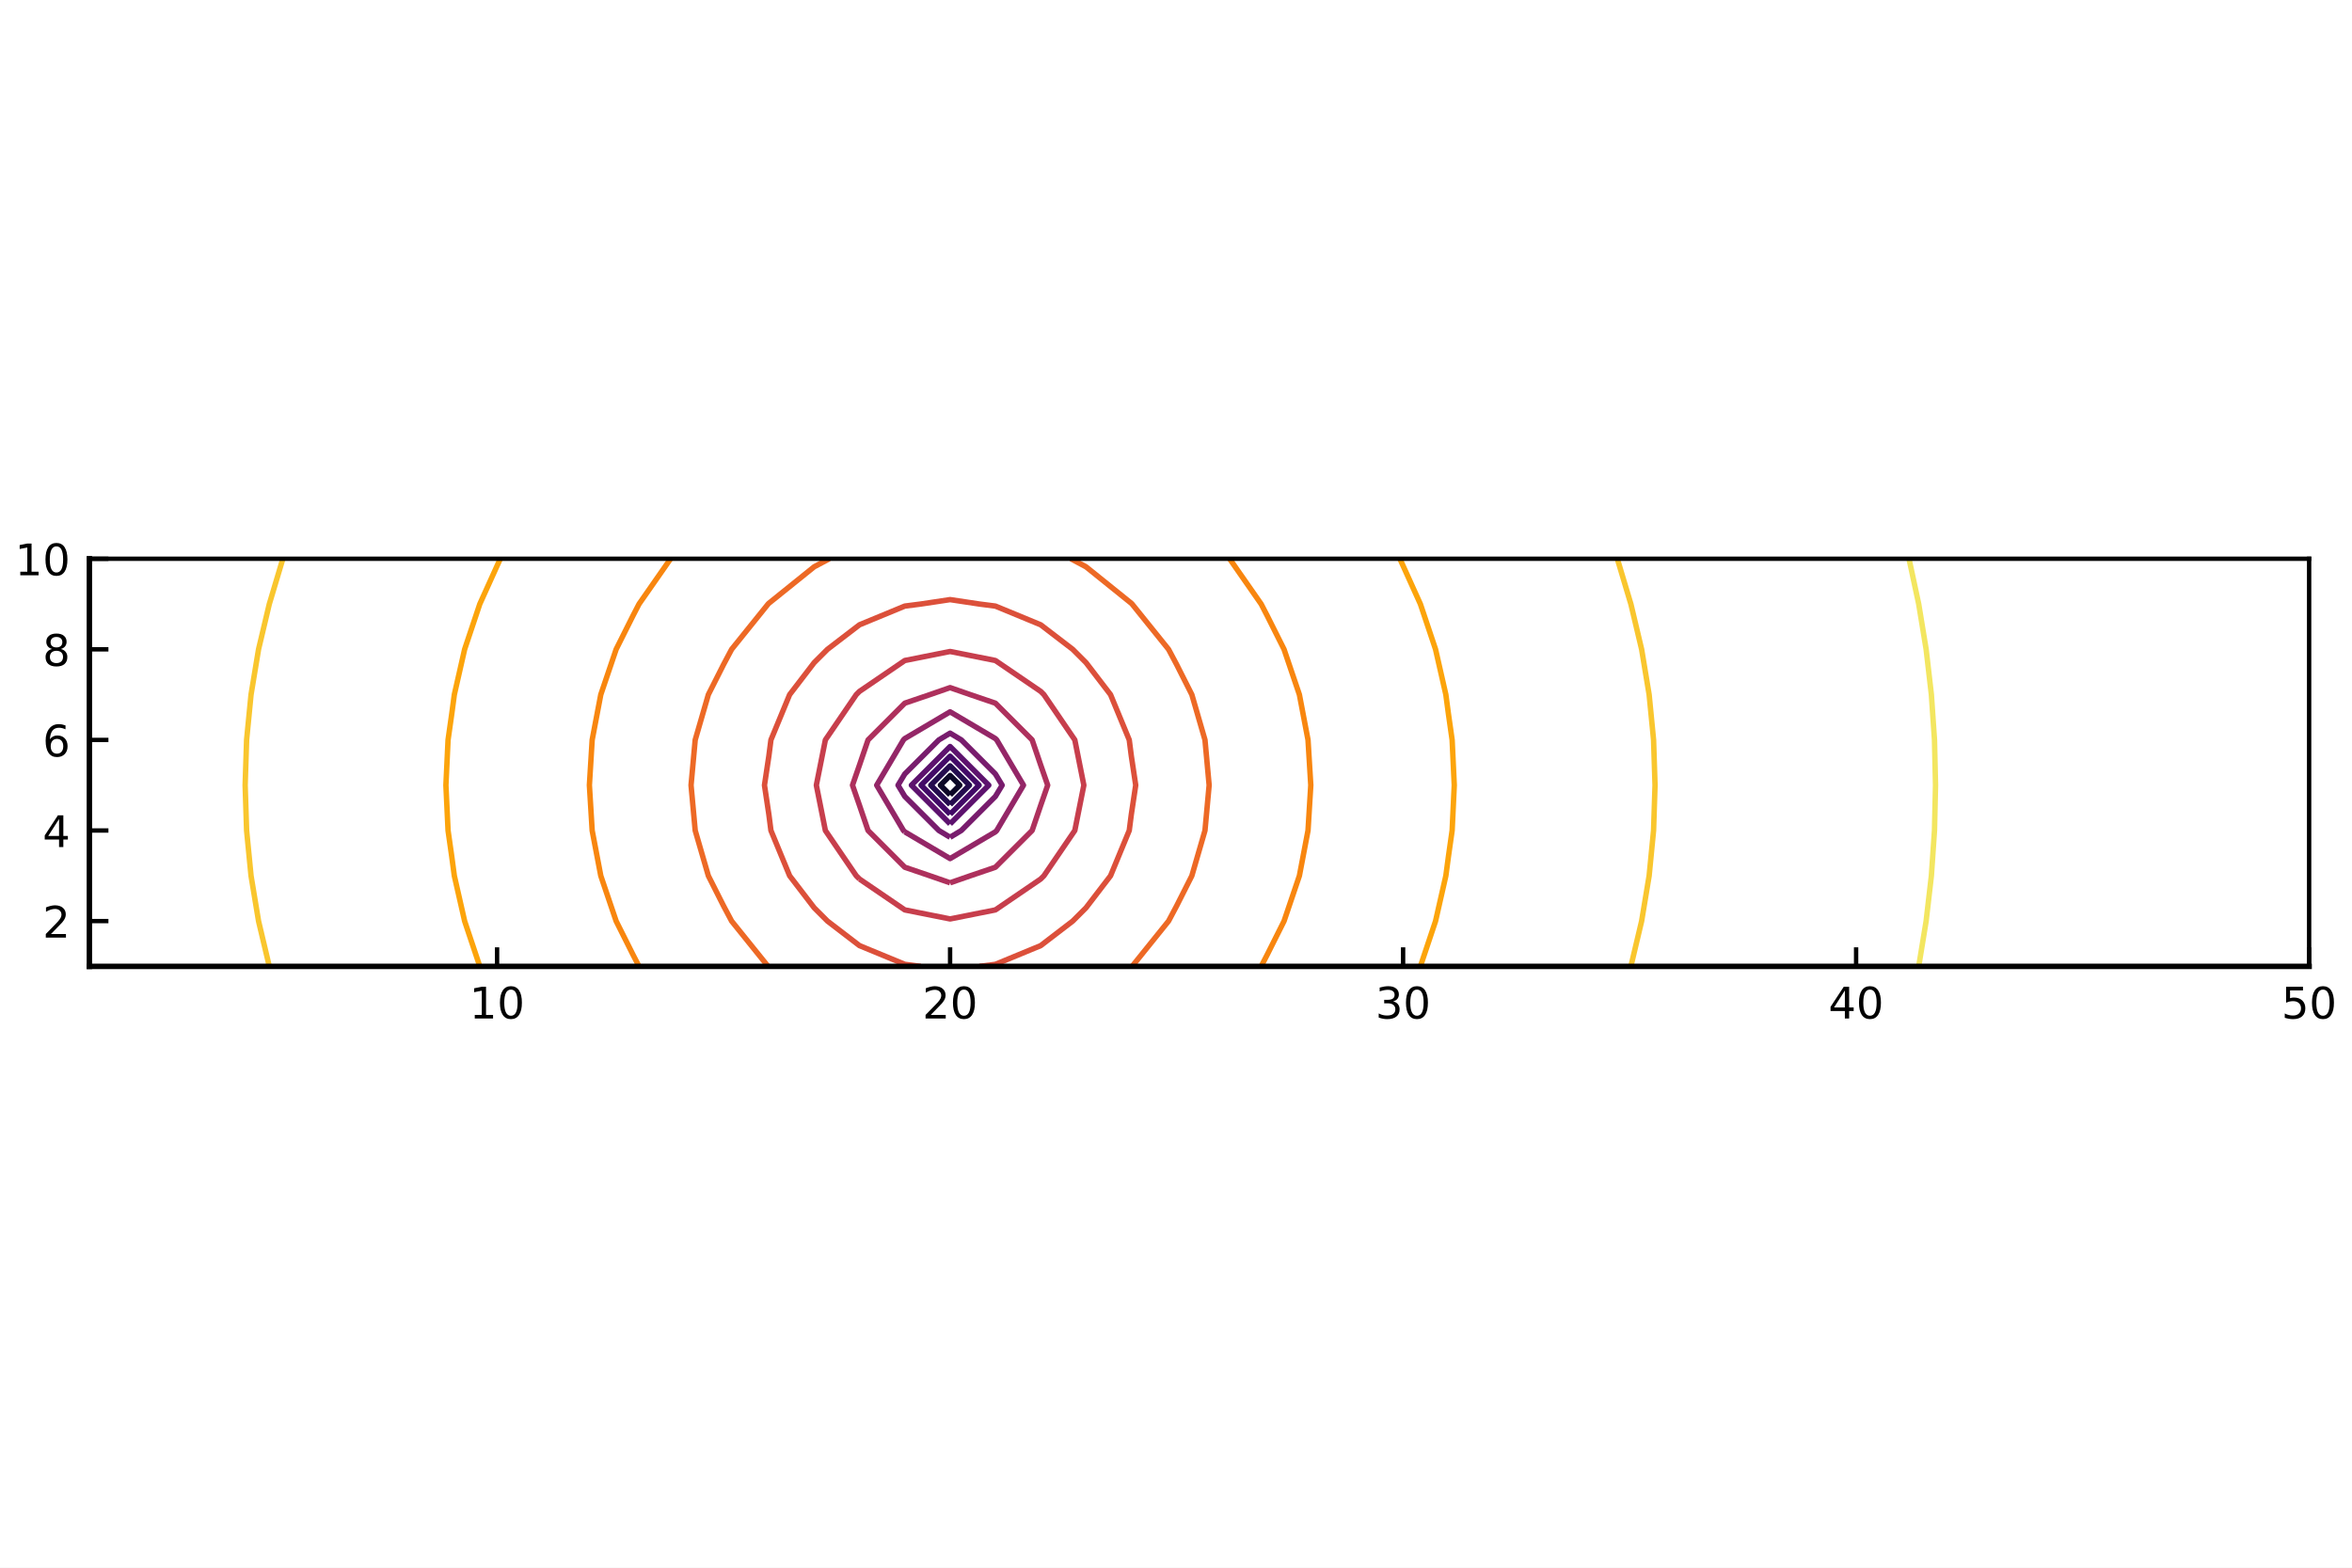
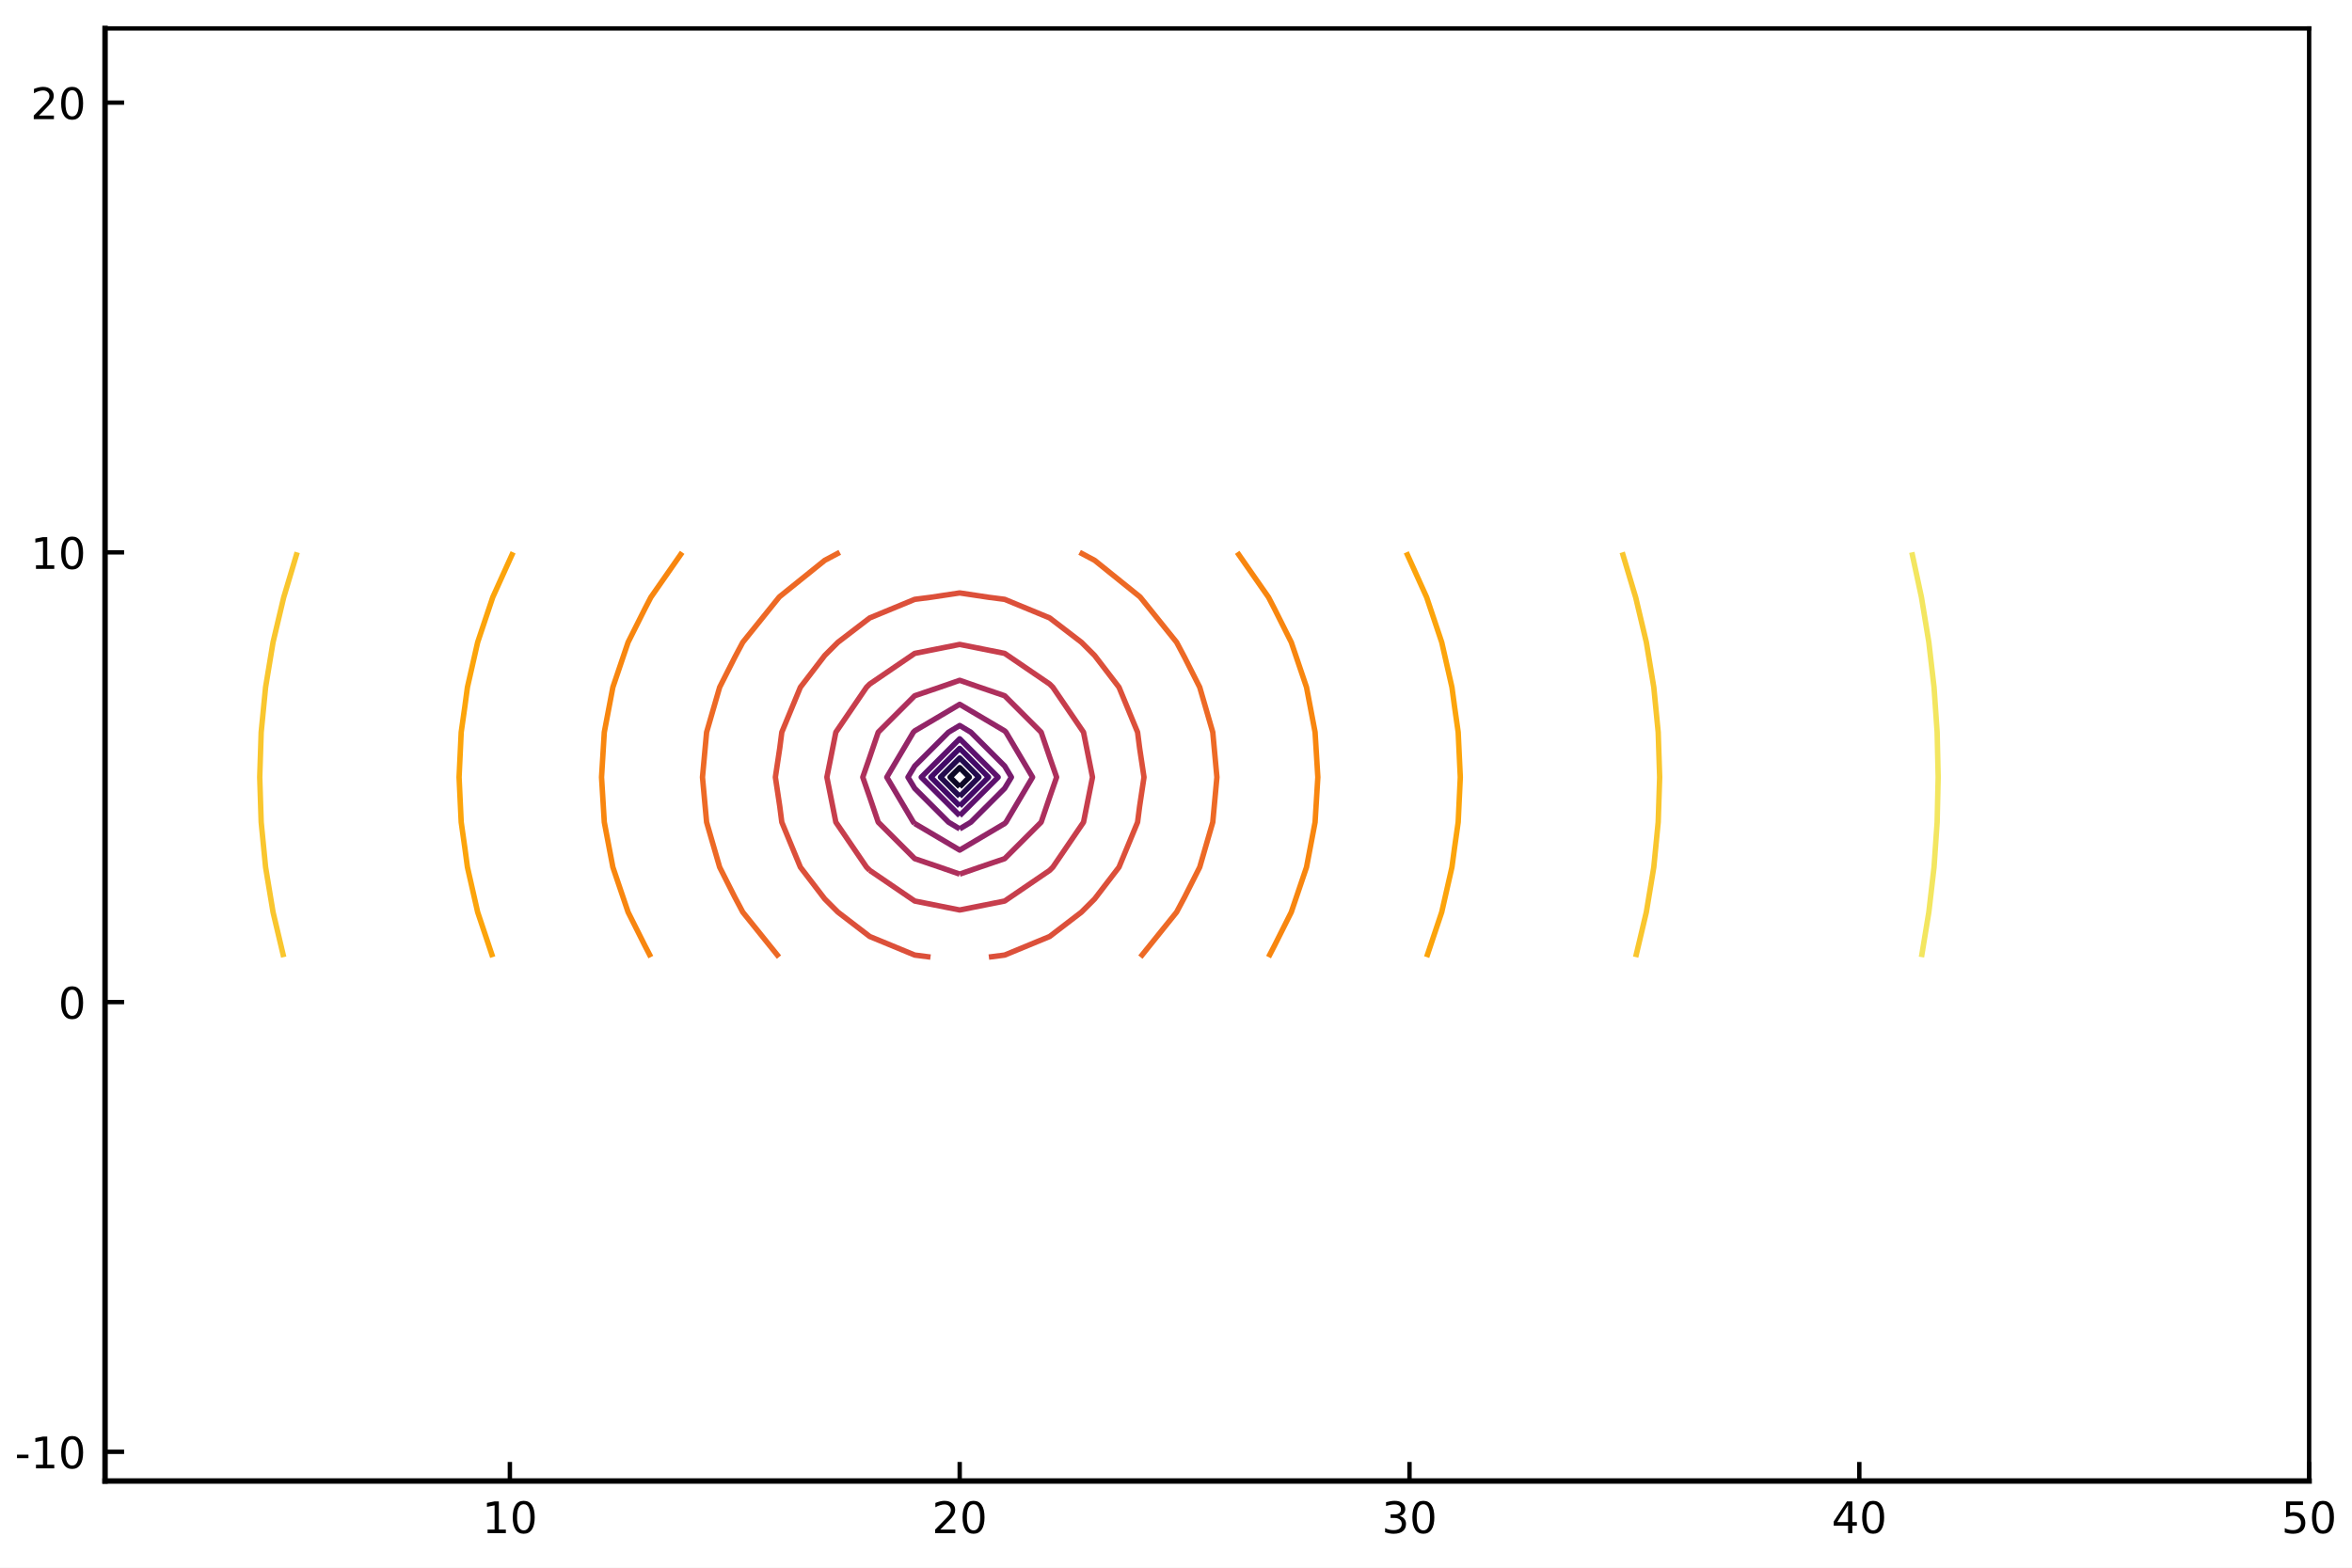
<svg xmlns="http://www.w3.org/2000/svg" xmlns:xlink="http://www.w3.org/1999/xlink" height="288pt" version="1.1" viewBox="0 0 432 288" width="432pt">
  <defs>
    <style type="text/css">
*{stroke-linecap:butt;stroke-linejoin:round;white-space:pre;}
  </style>
  </defs>
  <g id="figure_1">
    <g id="patch_1">
      <path d="M 0 288  L 432 288  L 432 0  L 0 0  z " style="fill:#ffffff;" />
    </g>
    <g id="axes_1">
      <g id="patch_2">
-         <path d="M 16.415 177.533  L 424.125 177.533  L 424.125 102.647  L 16.415 102.647  z " style="fill:#ffffff;" />
+         <path d="M 19.295 272.076  L 424.125 272.076  L 424.125 5.224  L 19.295 5.224  z " style="fill:#ffffff;" />
      </g>
      <g id="LineCollection_1">
-         <path clip-path="url(#p2887b51438)" d="M 174.507 144.25  " style="fill:none;stroke:#000004;" />
+         <path clip-path="url(#p560023a1a1)" d="M 176.27 142.781  " style="fill:none;stroke:#000004;" />
      </g>
      <g id="LineCollection_2">
-         <path clip-path="url(#p2887b51438)" d="M 174.507 146.027  L 172.73 144.25  L 174.507 142.473  L 176.283 144.25  L 174.507 146.027  " style="fill:none;stroke:#0d0827;" />
+         <path clip-path="url(#p560023a1a1)" d="M 176.27 144.545  L 174.505 142.781  L 176.27 141.017  L 178.034 142.781  L 176.27 144.545  " style="fill:none;stroke:#0d0827;" />
      </g>
      <g id="LineCollection_3">
-         <path clip-path="url(#p2887b51438)" d="M 174.507 147.804  L 170.953 144.25  L 174.507 140.696  L 178.06 144.25  L 174.507 147.804  " style="fill:none;stroke:#240c4e;" />
+         <path clip-path="url(#p560023a1a1)" d="M 176.27 146.31  L 172.741 142.781  L 176.27 139.252  L 179.799 142.781  L 176.27 146.31  " style="fill:none;stroke:#240c4e;" />
      </g>
      <g id="LineCollection_4">
-         <path clip-path="url(#p2887b51438)" d="M 174.507 149.581  L 169.176 144.25  L 174.507 138.92  L 179.837 144.25  L 174.507 149.581  " style="fill:none;stroke:#420a67;" />
+         <path clip-path="url(#p560023a1a1)" d="M 176.27 148.074  L 170.977 142.781  L 176.27 137.488  L 181.563 142.781  L 176.27 148.074  " style="fill:none;stroke:#420a67;" />
      </g>
      <g id="LineCollection_5">
-         <path clip-path="url(#p2887b51438)" d="M 174.507 151.358  L 167.399 144.25  L 174.507 137.143  L 181.614 144.25  L 174.507 151.358  " style="fill:none;stroke:#5d126e;" />
+         <path clip-path="url(#p560023a1a1)" d="M 176.27 149.838  L 169.212 142.781  L 176.27 135.724  L 183.327 142.781  L 176.27 149.838  " style="fill:none;stroke:#5d126e;" />
      </g>
      <g id="LineCollection_6">
-         <path clip-path="url(#p2887b51438)" d="M 174.507 153.814  L 172.443 152.571  L 166.186 146.314  L 164.943 144.25  L 166.186 142.187  L 172.443 135.93  L 174.507 134.686  L 176.57 135.93  L 182.827 142.187  L 184.071 144.25  L 182.827 146.314  L 176.57 152.571  L 174.507 153.814  " style="fill:none;stroke:#781c6d;" />
+         <path clip-path="url(#p560023a1a1)" d="M 176.27 152.277  L 174.221 151.043  L 168.008 144.83  L 166.773 142.781  L 168.008 140.732  L 174.221 134.519  L 176.27 133.284  L 178.319 134.519  L 184.532 140.732  L 185.766 142.781  L 184.532 144.83  L 178.319 151.043  L 176.27 152.277  " style="fill:none;stroke:#781c6d;" />
      </g>
      <g id="LineCollection_7">
-         <path clip-path="url(#p2887b51438)" d="M 166.186 152.817  L 165.94 152.571  L 161.024 144.25  L 165.94 135.93  L 166.186 135.683  L 174.507 130.768  L 182.827 135.683  L 183.073 135.93  L 187.989 144.25  L 183.073 152.571  L 182.827 152.817  L 174.507 157.732  L 166.186 152.817  " style="fill:none;stroke:#942667;" />
+         <path clip-path="url(#p560023a1a1)" d="M 168.008 151.287  L 167.763 151.043  L 162.883 142.781  L 167.763 134.519  L 168.008 134.275  L 176.27 129.394  L 184.532 134.275  L 184.776 134.519  L 189.657 142.781  L 184.776 151.043  L 184.532 151.287  L 176.27 156.168  L 168.008 151.287  " style="fill:none;stroke:#942667;" />
      </g>
      <g id="LineCollection_8">
-         <path clip-path="url(#p2887b51438)" d="M 174.507 162.178  L 170.804 160.892  L 166.186 159.32  L 159.437 152.571  L 157.865 147.953  L 156.579 144.25  L 157.865 140.548  L 159.437 135.93  L 166.186 129.18  L 170.804 127.609  L 174.507 126.323  L 178.209 127.609  L 182.827 129.18  L 189.577 135.93  L 191.148 140.548  L 192.434 144.25  L 191.148 147.953  L 189.577 152.571  L 182.827 159.32  L 178.209 160.892  L 174.507 162.178  " style="fill:none;stroke:#ae305c;" />
+         <path clip-path="url(#p560023a1a1)" d="M 176.27 160.582  L 172.594 159.305  L 168.008 157.745  L 161.306 151.043  L 159.746 146.457  L 158.469 142.781  L 159.746 139.105  L 161.306 134.519  L 168.008 127.817  L 172.594 126.257  L 176.27 124.98  L 179.946 126.257  L 184.532 127.817  L 191.233 134.519  L 192.794 139.105  L 194.07 142.781  L 192.794 146.457  L 191.233 151.043  L 184.532 157.745  L 179.946 159.305  L 176.27 160.582  " style="fill:none;stroke:#ae305c;" />
      </g>
      <g id="LineCollection_9">
-         <path clip-path="url(#p2887b51438)" d="M 157.865 161.485  L 157.272 160.892  L 151.598 152.571  L 149.939 144.25  L 151.598 135.93  L 157.272 127.609  L 157.865 127.015  L 166.186 121.342  L 174.507 119.683  L 182.827 121.342  L 191.148 127.015  L 191.741 127.609  L 197.415 135.93  L 199.074 144.25  L 197.415 152.571  L 191.741 160.892  L 191.148 161.485  L 182.827 167.159  L 174.507 168.818  L 166.186 167.159  L 157.865 161.485  " style="fill:none;stroke:#c73e4c;" />
+         <path clip-path="url(#p560023a1a1)" d="M 159.746 159.894  L 159.157 159.305  L 153.523 151.043  L 151.876 142.781  L 153.523 134.519  L 159.157 126.257  L 159.746 125.668  L 168.008 120.034  L 176.27 118.387  L 184.532 120.034  L 192.794 125.668  L 193.383 126.257  L 199.016 134.519  L 200.664 142.781  L 199.016 151.043  L 193.383 159.305  L 192.794 159.894  L 184.532 165.528  L 176.27 167.175  L 168.008 165.528  L 159.746 159.894  " style="fill:none;stroke:#c73e4c;" />
      </g>
      <g id="LineCollection_10">
-         <path clip-path="url(#p2887b51438)" d="M 169.109 177.533  L 166.186 177.157  L 157.865 173.721  L 151.982 169.212  L 149.545 166.775  L 145.036 160.892  L 141.6 152.571  L 141.224 149.648  L 140.412 144.25  L 141.224 138.853  L 141.6 135.93  L 145.036 127.609  L 149.545 121.726  L 151.982 119.288  L 157.865 114.78  L 166.186 111.344  L 169.109 110.968  L 174.507 110.156  L 179.904 110.968  L 182.827 111.344  L 191.148 114.78  L 197.031 119.288  L 199.468 121.726  L 203.977 127.609  L 207.413 135.93  L 207.789 138.853  L 208.601 144.25  L 207.789 149.648  L 207.413 152.571  L 203.977 160.892  L 199.468 166.775  L 197.031 169.212  L 191.148 173.721  L 182.827 177.157  L 179.904 177.533  " style="fill:none;stroke:#dc503a;" />
+         <path clip-path="url(#p560023a1a1)" d="M 170.91 175.828  L 168.008 175.455  L 159.746 172.043  L 153.904 167.566  L 151.484 165.146  L 147.007 159.305  L 143.596 151.043  L 143.222 148.141  L 142.416 142.781  L 143.222 137.421  L 143.596 134.519  L 147.007 126.257  L 151.484 120.415  L 153.904 117.995  L 159.746 113.518  L 168.008 110.107  L 170.91 109.734  L 176.27 108.927  L 181.629 109.734  L 184.532 110.107  L 192.794 113.518  L 198.635 117.995  L 201.055 120.415  L 205.532 126.257  L 208.944 134.519  L 209.317 137.421  L 210.123 142.781  L 209.317 148.141  L 208.944 151.043  L 205.532 159.305  L 201.055 165.146  L 198.635 167.566  L 192.794 172.043  L 184.532 175.455  L 181.629 175.828  " style="fill:none;stroke:#dc503a;" />
      </g>
      <g id="LineCollection_11">
-         <path clip-path="url(#p2887b51438)" d="M 141.08 177.533  L 134.38 169.212  L 132.903 166.434  L 130.104 160.892  L 127.69 152.571  L 126.927 144.25  L 127.69 135.93  L 130.104 127.609  L 132.903 122.067  L 134.38 119.288  L 141.08 110.968  L 141.224 110.824  L 149.545 104.124  L 152.323 102.647  " style="fill:none;stroke:#ed6925;" />
-         <path clip-path="url(#p2887b51438)" d="M 196.69 102.647  L 199.468 104.124  L 207.789 110.824  L 207.933 110.968  L 214.633 119.288  L 216.11 122.067  L 218.91 127.609  L 221.323 135.93  L 222.087 144.25  L 221.323 152.571  L 218.91 160.892  L 216.11 166.434  L 214.633 169.212  L 207.933 177.533  " style="fill:none;stroke:#ed6925;" />
+         <path clip-path="url(#p560023a1a1)" d="M 143.08 175.828  L 136.427 167.566  L 134.961 164.808  L 132.18 159.305  L 129.784 151.043  L 129.026 142.781  L 129.784 134.519  L 132.18 126.257  L 134.961 120.754  L 136.427 117.995  L 143.08 109.734  L 143.222 109.591  L 151.484 102.938  L 154.243 101.472  " style="fill:none;stroke:#ed6925;" />
+         <path clip-path="url(#p560023a1a1)" d="M 198.297 101.472  L 201.055 102.938  L 209.317 109.591  L 209.46 109.734  L 216.113 117.995  L 217.579 120.754  L 220.359 126.257  L 222.755 134.519  L 223.514 142.781  L 222.755 151.043  L 220.359 159.305  L 217.579 164.808  L 216.113 167.566  L 209.46 175.828  " style="fill:none;stroke:#ed6925;" />
      </g>
      <g id="LineCollection_12">
-         <path clip-path="url(#p2887b51438)" d="M 117.372 177.533  L 116.262 175.39  L 113.167 169.212  L 110.349 160.892  L 108.765 152.571  L 108.256 144.25  L 108.765 135.93  L 110.349 127.609  L 113.167 119.288  L 116.262 113.111  L 117.372 110.968  L 123.172 102.647  " style="fill:none;stroke:#f8860f;" />
-         <path clip-path="url(#p2887b51438)" d="M 225.841 102.647  L 231.641 110.968  L 232.751 113.111  L 235.846 119.288  L 238.664 127.609  L 240.248 135.93  L 240.757 144.25  L 240.248 152.571  L 238.664 160.892  L 235.846 169.212  L 232.751 175.39  L 231.641 177.533  " style="fill:none;stroke:#f8860f;" />
+         <path clip-path="url(#p560023a1a1)" d="M 119.539 175.828  L 118.437 173.7  L 115.363 167.566  L 112.565 159.305  L 110.993 151.043  L 110.488 142.781  L 110.993 134.519  L 112.565 126.257  L 115.363 117.995  L 118.437 111.862  L 119.539 109.734  L 125.298 101.472  " style="fill:none;stroke:#f8860f;" />
+         <path clip-path="url(#p560023a1a1)" d="M 227.241 101.472  L 233.001 109.734  L 234.103 111.862  L 237.176 117.995  L 239.974 126.257  L 241.547 134.519  L 242.052 142.781  L 241.547 151.043  L 239.974 159.305  L 237.176 167.566  L 234.103 173.7  L 233.001 175.828  " style="fill:none;stroke:#f8860f;" />
      </g>
      <g id="LineCollection_13">
-         <path clip-path="url(#p2887b51438)" d="M 88.126 177.533  L 85.34 169.212  L 83.448 160.892  L 82.98 157.386  L 82.295 152.571  L 81.902 144.25  L 82.295 135.93  L 82.98 131.115  L 83.448 127.609  L 85.34 119.288  L 88.126 110.968  L 91.3 103.948  L 91.895 102.647  " style="fill:none;stroke:#fca40b;" />
-         <path clip-path="url(#p2887b51438)" d="M 257.118 102.647  L 257.713 103.948  L 260.887 110.968  L 263.673 119.288  L 265.565 127.609  L 266.033 131.115  L 266.718 135.93  L 267.111 144.25  L 266.718 152.571  L 266.033 157.386  L 265.565 160.892  L 263.673 169.212  L 260.887 177.533  " style="fill:none;stroke:#fca40b;" />
+         <path clip-path="url(#p560023a1a1)" d="M 90.5 175.828  L 87.733 167.566  L 85.854 159.305  L 85.389 155.824  L 84.71 151.043  L 84.32 142.781  L 84.71 134.519  L 85.389 129.738  L 85.854 126.257  L 87.733 117.995  L 90.5 109.734  L 93.651 102.764  L 94.241 101.472  " style="fill:none;stroke:#fca40b;" />
+         <path clip-path="url(#p560023a1a1)" d="M 258.298 101.472  L 258.888 102.764  L 262.04 109.734  L 264.807 117.995  L 266.685 126.257  L 267.15 129.738  L 267.83 134.519  L 268.22 142.781  L 267.83 151.043  L 267.15 155.824  L 266.685 159.305  L 264.807 167.566  L 262.04 175.828  " style="fill:none;stroke:#fca40b;" />
      </g>
      <g id="LineCollection_14">
-         <path clip-path="url(#p2887b51438)" d="M 49.463 177.533  L 47.489 169.212  L 46.11 160.892  L 45.296 152.571  L 45.027 144.25  L 45.296 135.93  L 46.11 127.609  L 47.489 119.288  L 49.463 110.968  L 49.697 110.2  L 51.954 102.647  " style="fill:none;stroke:#f9c62e;" />
-         <path clip-path="url(#p2887b51438)" d="M 297.059 102.647  L 299.316 110.2  L 299.55 110.968  L 301.524 119.288  L 302.903 127.609  L 303.717 135.93  L 303.986 144.25  L 303.717 152.571  L 302.903 160.892  L 301.524 169.212  L 299.55 177.533  " style="fill:none;stroke:#f9c62e;" />
+         <path clip-path="url(#p560023a1a1)" d="M 52.11 175.828  L 50.149 167.566  L 48.781 159.305  L 47.972 151.043  L 47.705 142.781  L 47.972 134.519  L 48.781 126.257  L 50.149 117.995  L 52.11 109.734  L 52.342 108.971  L 54.583 101.472  " style="fill:none;stroke:#f9c62e;" />
+         <path clip-path="url(#p560023a1a1)" d="M 297.957 101.472  L 300.198 108.971  L 300.43 109.734  L 302.39 117.995  L 303.759 126.257  L 304.567 134.519  L 304.835 142.781  L 304.567 151.043  L 303.759 159.305  L 302.39 167.566  L 300.43 175.828  " style="fill:none;stroke:#f9c62e;" />
      </g>
      <g id="LineCollection_15">
-         <path clip-path="url(#p2887b51438)" d="M 350.633 102.647  L 352.416 110.968  L 353.78 119.288  L 354.743 127.609  L 355.315 135.93  L 355.505 144.25  L 355.315 152.571  L 354.743 160.892  L 353.78 169.212  L 352.416 177.533  " style="fill:none;stroke:#f3e660;" />
+         <path clip-path="url(#p560023a1a1)" d="M 351.152 101.472  L 352.923 109.734  L 354.277 117.995  L 355.233 126.257  L 355.801 134.519  L 355.99 142.781  L 355.801 151.043  L 355.233 159.305  L 354.277 167.566  L 352.923 175.828  " style="fill:none;stroke:#f3e660;" />
      </g>
      <g id="LineCollection_16" />
      <g id="matplotlib.axis_1">
        <g id="xtick_1">
          <g id="line2d_1">
            <defs>
-               <path d="M 0 0  L 0 -3.5  " id="mdb8975a2d5" style="stroke:#000000;stroke-width:0.8;" />
-             </defs>
-             <g>
-               <use style="stroke:#000000;stroke-width:0.8;" x="91.3" xlink:href="#mdb8975a2d5" y="177.533" />
+               <path d="M 0 0  L 0 -3.5  " id="mc936f89b96" style="stroke:#000000;stroke-width:0.8;" />
+             </defs>
+             <g>
+               <use style="stroke:#000000;stroke-width:0.8;" x="93.651" xlink:href="#mc936f89b96" y="272.076" />
            </g>
          </g>
          <g id="text_1">
            <defs>
              <path d="M 12.406 8.297  L 28.516 8.297  L 28.516 63.922  L 10.984 60.406  L 10.984 69.391  L 28.422 72.906  L 38.281 72.906  L 38.281 8.297  L 54.391 8.297  L 54.391 0  L 12.406 0  z " id="DejaVuSans-49" />
              <path d="M 31.781 66.406  Q 24.172 66.406 20.328 58.906  Q 16.5 51.422 16.5 36.375  Q 16.5 21.391 20.328 13.891  Q 24.172 6.391 31.781 6.391  Q 39.453 6.391 43.281 13.891  Q 47.125 21.391 47.125 36.375  Q 47.125 51.422 43.281 58.906  Q 39.453 66.406 31.781 66.406  z M 31.781 74.219  Q 44.047 74.219 50.516 64.516  Q 56.984 54.828 56.984 36.375  Q 56.984 17.969 50.516 8.266  Q 44.047 -1.422 31.781 -1.422  Q 19.531 -1.422 13.062 8.266  Q 6.594 17.969 6.594 36.375  Q 6.594 54.828 13.062 64.516  Q 19.531 74.219 31.781 74.219  z " id="DejaVuSans-48" />
            </defs>
-             <g transform="translate(86.21029 187.1116)scale(0.08 -0.08)">
+             <g transform="translate(88.56131 281.6549)scale(0.08 -0.08)">
              <use xlink:href="#DejaVuSans-49" />
              <use x="63.623" xlink:href="#DejaVuSans-48" />
            </g>
          </g>
        </g>
        <g id="xtick_2">
          <g id="line2d_2">
            <g>
-               <use style="stroke:#000000;stroke-width:0.8;" x="174.507" xlink:href="#mdb8975a2d5" y="177.533" />
+               <use style="stroke:#000000;stroke-width:0.8;" x="176.27" xlink:href="#mc936f89b96" y="272.076" />
            </g>
          </g>
          <g id="text_2">
            <defs>
              <path d="M 19.188 8.297  L 53.609 8.297  L 53.609 0  L 7.328 0  L 7.328 8.297  Q 12.938 14.109 22.625 23.891  Q 32.328 33.688 34.812 36.531  Q 39.547 41.844 41.422 45.531  Q 43.312 49.219 43.312 52.781  Q 43.312 58.594 39.234 62.25  Q 35.156 65.922 28.609 65.922  Q 23.969 65.922 18.812 64.312  Q 13.672 62.703 7.812 59.422  L 7.812 69.391  Q 13.766 71.781 18.938 73  Q 24.125 74.219 28.422 74.219  Q 39.75 74.219 46.484 68.547  Q 53.219 62.891 53.219 53.422  Q 53.219 48.922 51.531 44.891  Q 49.859 40.875 45.406 35.406  Q 44.188 33.984 37.641 27.219  Q 31.109 20.453 19.188 8.297  z " id="DejaVuSans-50" />
            </defs>
-             <g transform="translate(169.4166 187.1116)scale(0.08 -0.08)">
+             <g transform="translate(171.1798 281.6549)scale(0.08 -0.08)">
              <use xlink:href="#DejaVuSans-50" />
              <use x="63.623" xlink:href="#DejaVuSans-48" />
            </g>
          </g>
        </g>
        <g id="xtick_3">
          <g id="line2d_3">
            <g>
-               <use style="stroke:#000000;stroke-width:0.8;" x="257.713" xlink:href="#mdb8975a2d5" y="177.533" />
+               <use style="stroke:#000000;stroke-width:0.8;" x="258.888" xlink:href="#mc936f89b96" y="272.076" />
            </g>
          </g>
          <g id="text_3">
            <defs>
              <path d="M 40.578 39.312  Q 47.656 37.797 51.625 33  Q 55.609 28.219 55.609 21.188  Q 55.609 10.406 48.188 4.484  Q 40.766 -1.422 27.094 -1.422  Q 22.516 -1.422 17.656 -0.516  Q 12.797 0.391 7.625 2.203  L 7.625 11.719  Q 11.719 9.328 16.594 8.109  Q 21.484 6.891 26.812 6.891  Q 36.078 6.891 40.938 10.547  Q 45.797 14.203 45.797 21.188  Q 45.797 27.641 41.281 31.266  Q 36.766 34.906 28.719 34.906  L 20.219 34.906  L 20.219 43.016  L 29.109 43.016  Q 36.375 43.016 40.234 45.922  Q 44.094 48.828 44.094 54.297  Q 44.094 59.906 40.109 62.906  Q 36.141 65.922 28.719 65.922  Q 24.656 65.922 20.016 65.031  Q 15.375 64.156 9.812 62.312  L 9.812 71.094  Q 15.438 72.656 20.344 73.438  Q 25.25 74.219 29.594 74.219  Q 40.828 74.219 47.359 69.109  Q 53.906 64.016 53.906 55.328  Q 53.906 49.266 50.438 45.094  Q 46.969 40.922 40.578 39.312  z " id="DejaVuSans-51" />
            </defs>
-             <g transform="translate(252.6228 187.1116)scale(0.08 -0.08)">
+             <g transform="translate(253.7983 281.6549)scale(0.08 -0.08)">
              <use xlink:href="#DejaVuSans-51" />
              <use x="63.623" xlink:href="#DejaVuSans-48" />
            </g>
          </g>
        </g>
        <g id="xtick_4">
          <g id="line2d_4">
            <g>
-               <use style="stroke:#000000;stroke-width:0.8;" x="340.919" xlink:href="#mdb8975a2d5" y="177.533" />
+               <use style="stroke:#000000;stroke-width:0.8;" x="341.507" xlink:href="#mc936f89b96" y="272.076" />
            </g>
          </g>
          <g id="text_4">
            <defs>
              <path d="M 37.797 64.312  L 12.891 25.391  L 37.797 25.391  z M 35.203 72.906  L 47.609 72.906  L 47.609 25.391  L 58.016 25.391  L 58.016 17.188  L 47.609 17.188  L 47.609 0  L 37.797 0  L 37.797 17.188  L 4.891 17.188  L 4.891 26.703  z " id="DejaVuSans-52" />
            </defs>
-             <g transform="translate(335.8291 187.1116)scale(0.08 -0.08)">
+             <g transform="translate(336.4168 281.6549)scale(0.08 -0.08)">
              <use xlink:href="#DejaVuSans-52" />
              <use x="63.623" xlink:href="#DejaVuSans-48" />
            </g>
          </g>
        </g>
        <g id="xtick_5">
          <g id="line2d_5">
            <g>
-               <use style="stroke:#000000;stroke-width:0.8;" x="424.125" xlink:href="#mdb8975a2d5" y="177.533" />
+               <use style="stroke:#000000;stroke-width:0.8;" x="424.125" xlink:href="#mc936f89b96" y="272.076" />
            </g>
          </g>
          <g id="text_5">
            <defs>
              <path d="M 10.797 72.906  L 49.516 72.906  L 49.516 64.594  L 19.828 64.594  L 19.828 46.734  Q 21.969 47.469 24.109 47.828  Q 26.266 48.188 28.422 48.188  Q 40.625 48.188 47.75 41.5  Q 54.891 34.812 54.891 23.391  Q 54.891 11.625 47.562 5.094  Q 40.234 -1.422 26.906 -1.422  Q 22.312 -1.422 17.547 -0.641  Q 12.797 0.141 7.719 1.703  L 7.719 11.625  Q 12.109 9.234 16.797 8.062  Q 21.484 6.891 26.703 6.891  Q 35.156 6.891 40.078 11.328  Q 45.016 15.766 45.016 23.391  Q 45.016 31 40.078 35.438  Q 35.156 39.891 26.703 39.891  Q 22.75 39.891 18.812 39.016  Q 14.891 38.141 10.797 36.281  z " id="DejaVuSans-53" />
            </defs>
-             <g transform="translate(419.0354 187.1116)scale(0.08 -0.08)">
+             <g transform="translate(419.0354 281.6549)scale(0.08 -0.08)">
              <use xlink:href="#DejaVuSans-53" />
              <use x="63.623" xlink:href="#DejaVuSans-48" />
            </g>
          </g>
        </g>
      </g>
      <g id="matplotlib.axis_2">
        <g id="ytick_1">
          <g id="line2d_6">
            <defs>
-               <path d="M 0 0  L 3.5 0  " id="m8c5098bd77" style="stroke:#000000;stroke-width:0.8;" />
-             </defs>
-             <g>
-               <use style="stroke:#000000;stroke-width:0.8;" x="16.415" xlink:href="#m8c5098bd77" y="169.212" />
+               <path d="M 0 0  L 3.5 0  " id="m1b74fd0d1b" style="stroke:#000000;stroke-width:0.8;" />
+             </defs>
+             <g>
+               <use style="stroke:#000000;stroke-width:0.8;" x="19.295" xlink:href="#m1b74fd0d1b" y="266.709" />
            </g>
          </g>
          <g id="text_6">
-             <g transform="translate(7.824646 172.2516)scale(0.08 -0.08)">
-               <use xlink:href="#DejaVuSans-50" />
+             <defs>
+               <path d="M 4.891 31.391  L 31.203 31.391  L 31.203 23.391  L 4.891 23.391  z " id="DejaVuSans-45" />
+             </defs>
+             <g transform="translate(2.728396 269.7481)scale(0.08 -0.08)">
+               <use xlink:href="#DejaVuSans-45" />
+               <use x="36.084" xlink:href="#DejaVuSans-49" />
+               <use x="99.707" xlink:href="#DejaVuSans-48" />
            </g>
          </g>
        </g>
        <g id="ytick_2">
          <g id="line2d_7">
            <g>
-               <use style="stroke:#000000;stroke-width:0.8;" x="16.415" xlink:href="#m8c5098bd77" y="152.571" />
+               <use style="stroke:#000000;stroke-width:0.8;" x="19.295" xlink:href="#m1b74fd0d1b" y="184.09" />
            </g>
          </g>
          <g id="text_7">
-             <g transform="translate(7.824646 155.6103)scale(0.08 -0.08)">
-               <use xlink:href="#DejaVuSans-52" />
+             <g transform="translate(10.70465 187.1296)scale(0.08 -0.08)">
+               <use xlink:href="#DejaVuSans-48" />
            </g>
          </g>
        </g>
        <g id="ytick_3">
          <g id="line2d_8">
            <g>
-               <use style="stroke:#000000;stroke-width:0.8;" x="16.415" xlink:href="#m8c5098bd77" y="135.93" />
+               <use style="stroke:#000000;stroke-width:0.8;" x="19.295" xlink:href="#m1b74fd0d1b" y="101.472" />
            </g>
          </g>
          <g id="text_8">
-             <defs>
-               <path d="M 33.016 40.375  Q 26.375 40.375 22.484 35.828  Q 18.609 31.297 18.609 23.391  Q 18.609 15.531 22.484 10.953  Q 26.375 6.391 33.016 6.391  Q 39.656 6.391 43.531 10.953  Q 47.406 15.531 47.406 23.391  Q 47.406 31.297 43.531 35.828  Q 39.656 40.375 33.016 40.375  z M 52.594 71.297  L 52.594 62.312  Q 48.875 64.062 45.094 64.984  Q 41.312 65.922 37.594 65.922  Q 27.828 65.922 22.672 59.328  Q 17.531 52.734 16.797 39.406  Q 19.672 43.656 24.016 45.922  Q 28.375 48.188 33.594 48.188  Q 44.578 48.188 50.953 41.516  Q 57.328 34.859 57.328 23.391  Q 57.328 12.156 50.688 5.359  Q 44.047 -1.422 33.016 -1.422  Q 20.359 -1.422 13.672 8.266  Q 6.984 17.969 6.984 36.375  Q 6.984 53.656 15.188 63.938  Q 23.391 74.219 37.203 74.219  Q 40.922 74.219 44.703 73.484  Q 48.484 72.75 52.594 71.297  z " id="DejaVuSans-54" />
-             </defs>
-             <g transform="translate(7.824646 138.9691)scale(0.08 -0.08)">
-               <use xlink:href="#DejaVuSans-54" />
+             <g transform="translate(5.614646 104.511)scale(0.08 -0.08)">
+               <use xlink:href="#DejaVuSans-49" />
+               <use x="63.623" xlink:href="#DejaVuSans-48" />
            </g>
          </g>
        </g>
        <g id="ytick_4">
          <g id="line2d_9">
            <g>
-               <use style="stroke:#000000;stroke-width:0.8;" x="16.415" xlink:href="#m8c5098bd77" y="119.288" />
+               <use style="stroke:#000000;stroke-width:0.8;" x="19.295" xlink:href="#m1b74fd0d1b" y="18.853" />
            </g>
          </g>
          <g id="text_9">
-             <defs>
-               <path d="M 31.781 34.625  Q 24.75 34.625 20.719 30.859  Q 16.703 27.094 16.703 20.516  Q 16.703 13.922 20.719 10.156  Q 24.75 6.391 31.781 6.391  Q 38.812 6.391 42.859 10.172  Q 46.922 13.969 46.922 20.516  Q 46.922 27.094 42.891 30.859  Q 38.875 34.625 31.781 34.625  z M 21.922 38.812  Q 15.578 40.375 12.031 44.719  Q 8.5 49.078 8.5 55.328  Q 8.5 64.062 14.719 69.141  Q 20.953 74.219 31.781 74.219  Q 42.672 74.219 48.875 69.141  Q 55.078 64.062 55.078 55.328  Q 55.078 49.078 51.531 44.719  Q 48 40.375 41.703 38.812  Q 48.828 37.156 52.797 32.312  Q 56.781 27.484 56.781 20.516  Q 56.781 9.906 50.312 4.234  Q 43.844 -1.422 31.781 -1.422  Q 19.734 -1.422 13.25 4.234  Q 6.781 9.906 6.781 20.516  Q 6.781 27.484 10.781 32.312  Q 14.797 37.156 21.922 38.812  z M 18.312 54.391  Q 18.312 48.734 21.844 45.562  Q 25.391 42.391 31.781 42.391  Q 38.141 42.391 41.719 45.562  Q 45.312 48.734 45.312 54.391  Q 45.312 60.062 41.719 63.234  Q 38.141 66.406 31.781 66.406  Q 25.391 66.406 21.844 63.234  Q 18.312 60.062 18.312 54.391  z " id="DejaVuSans-56" />
-             </defs>
-             <g transform="translate(7.824646 122.3278)scale(0.08 -0.08)">
-               <use xlink:href="#DejaVuSans-56" />
-             </g>
-           </g>
-         </g>
-         <g id="ytick_5">
-           <g id="line2d_10">
-             <g>
-               <use style="stroke:#000000;stroke-width:0.8;" x="16.415" xlink:href="#m8c5098bd77" y="102.647" />
-             </g>
-           </g>
-           <g id="text_10">
-             <g transform="translate(2.734646 105.6866)scale(0.08 -0.08)">
-               <use xlink:href="#DejaVuSans-49" />
+             <g transform="translate(5.614646 21.89253)scale(0.08 -0.08)">
+               <use xlink:href="#DejaVuSans-50" />
              <use x="63.623" xlink:href="#DejaVuSans-48" />
            </g>
          </g>
        </g>
      </g>
      <g id="patch_3">
-         <path d="M 16.415 177.533  L 16.415 102.647  " style="fill:none;stroke:#000000;stroke-linecap:square;stroke-linejoin:miter;" />
+         <path d="M 19.295 272.076  L 19.295 5.224  " style="fill:none;stroke:#000000;stroke-linecap:square;stroke-linejoin:miter;" />
      </g>
      <g id="patch_4">
-         <path d="M 424.125 177.533  L 424.125 102.647  " style="fill:none;stroke:#000000;stroke-linecap:square;stroke-linejoin:miter;stroke-width:0.8;" />
+         <path d="M 424.125 272.076  L 424.125 5.224  " style="fill:none;stroke:#000000;stroke-linecap:square;stroke-linejoin:miter;stroke-width:0.8;" />
      </g>
      <g id="patch_5">
-         <path d="M 16.415 177.533  L 424.125 177.533  " style="fill:none;stroke:#000000;stroke-linecap:square;stroke-linejoin:miter;" />
+         <path d="M 19.295 272.076  L 424.125 272.076  " style="fill:none;stroke:#000000;stroke-linecap:square;stroke-linejoin:miter;" />
      </g>
      <g id="patch_6">
-         <path d="M 16.415 102.647  L 424.125 102.647  " style="fill:none;stroke:#000000;stroke-linecap:square;stroke-linejoin:miter;stroke-width:0.8;" />
+         <path d="M 19.295 5.224  L 424.125 5.224  " style="fill:none;stroke:#000000;stroke-linecap:square;stroke-linejoin:miter;stroke-width:0.8;" />
      </g>
    </g>
  </g>
  <defs>
-     <clipPath id="p2887b51438">
-       <rect height="74.886" width="407.711" x="16.415" y="102.647" />
+     <clipPath id="p560023a1a1">
+       <rect height="266.852" width="404.831" x="19.295" y="5.224" />
    </clipPath>
  </defs>
</svg>
